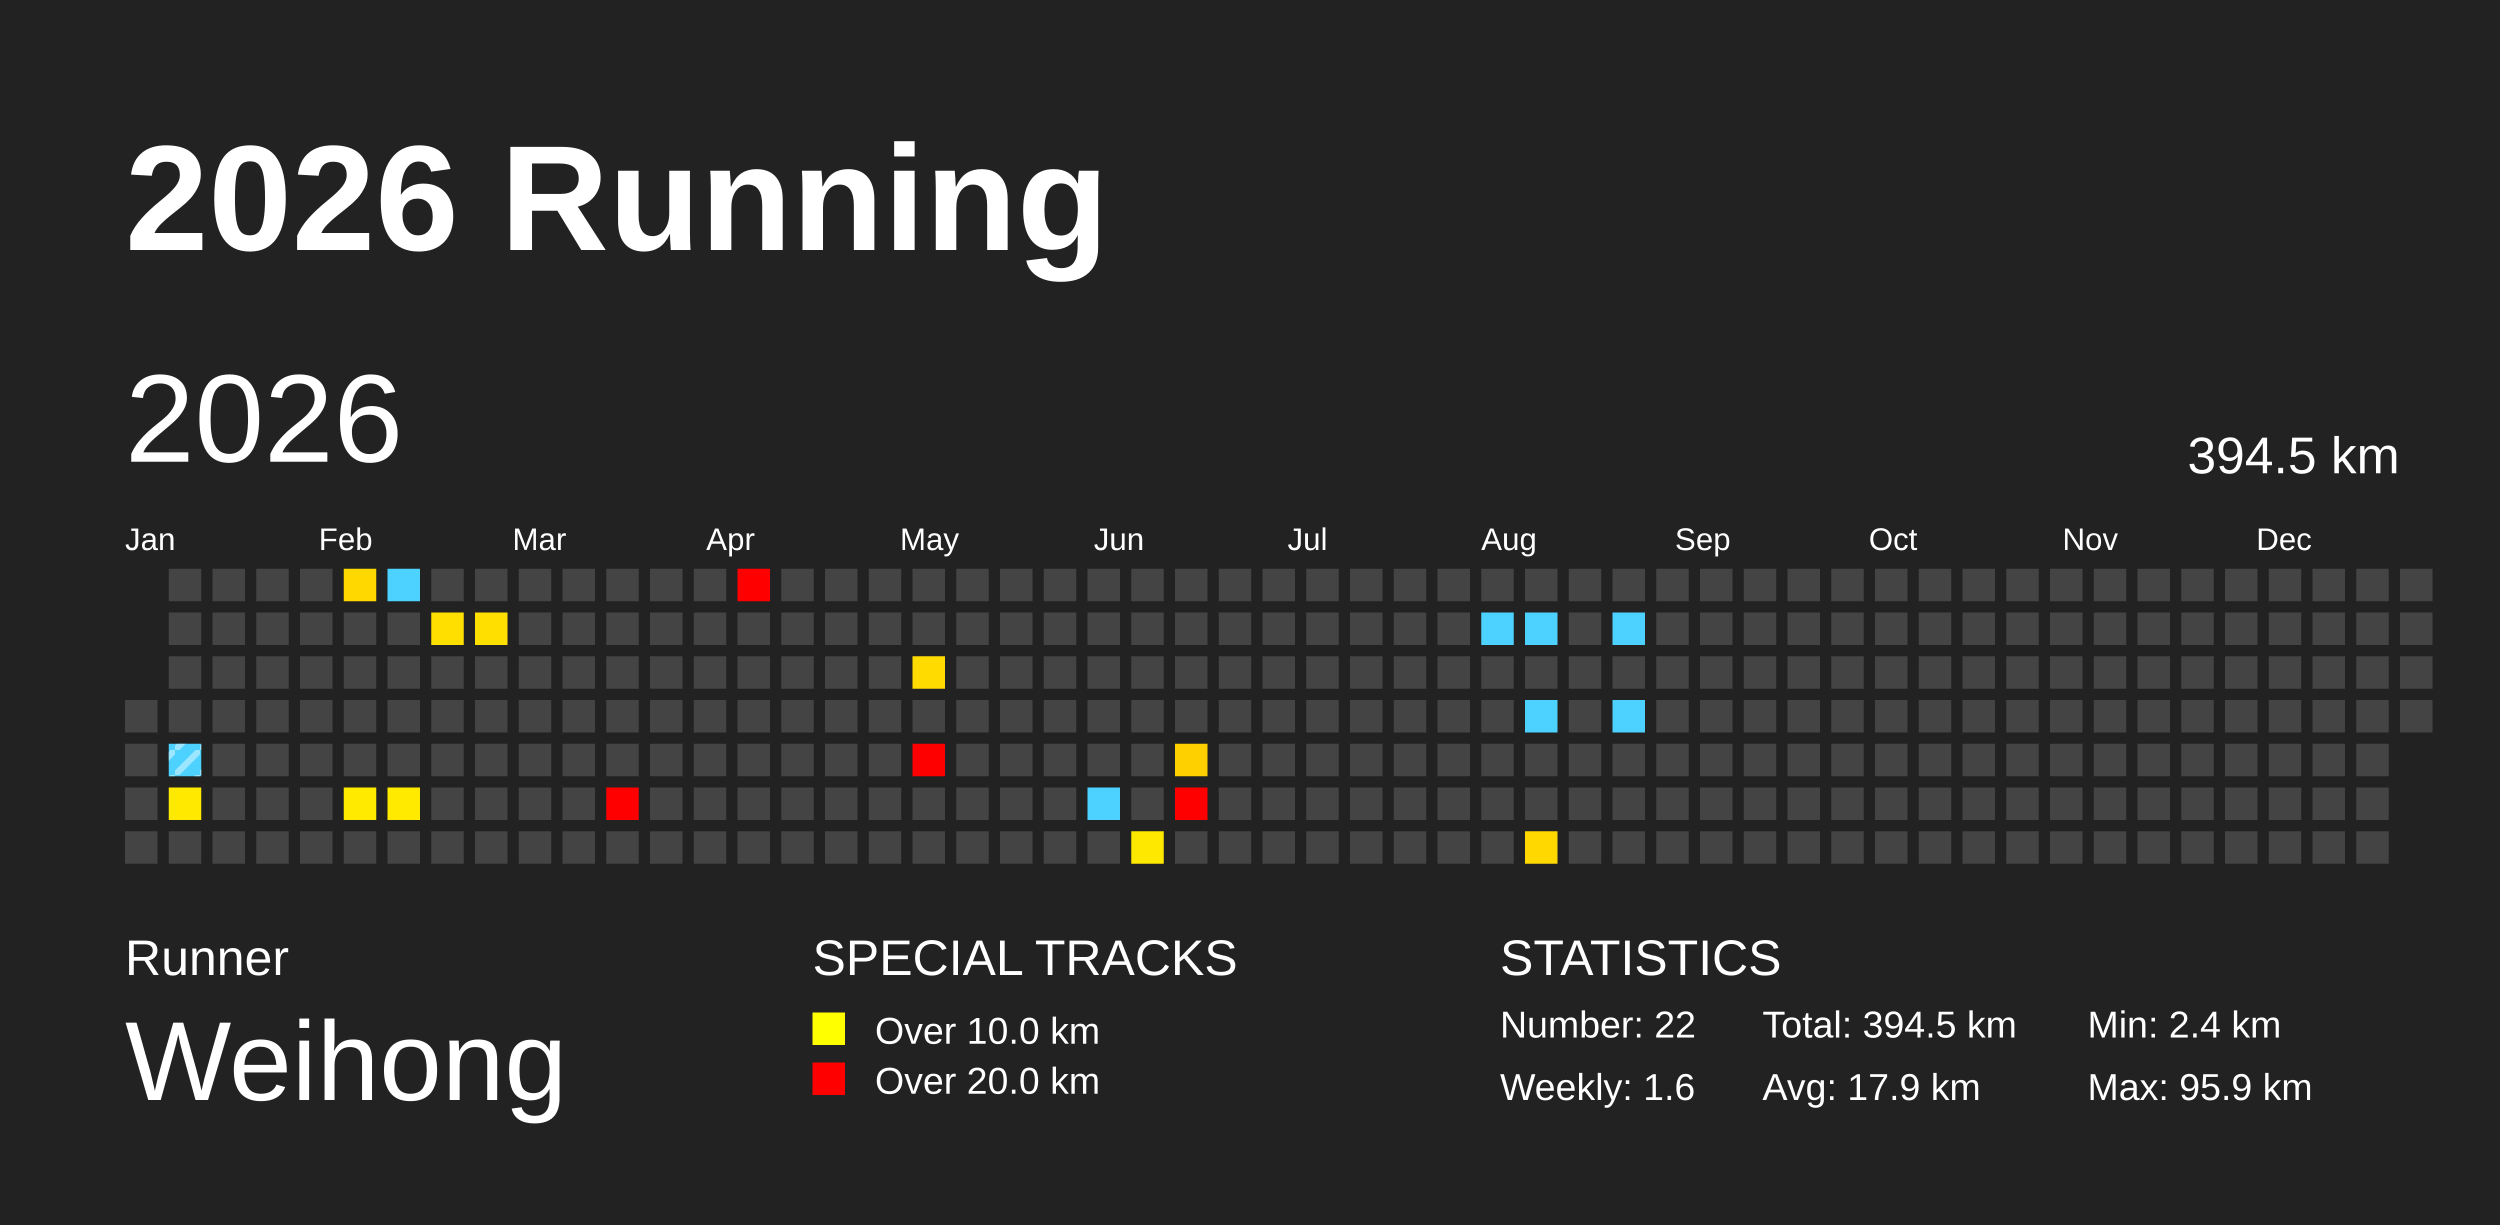
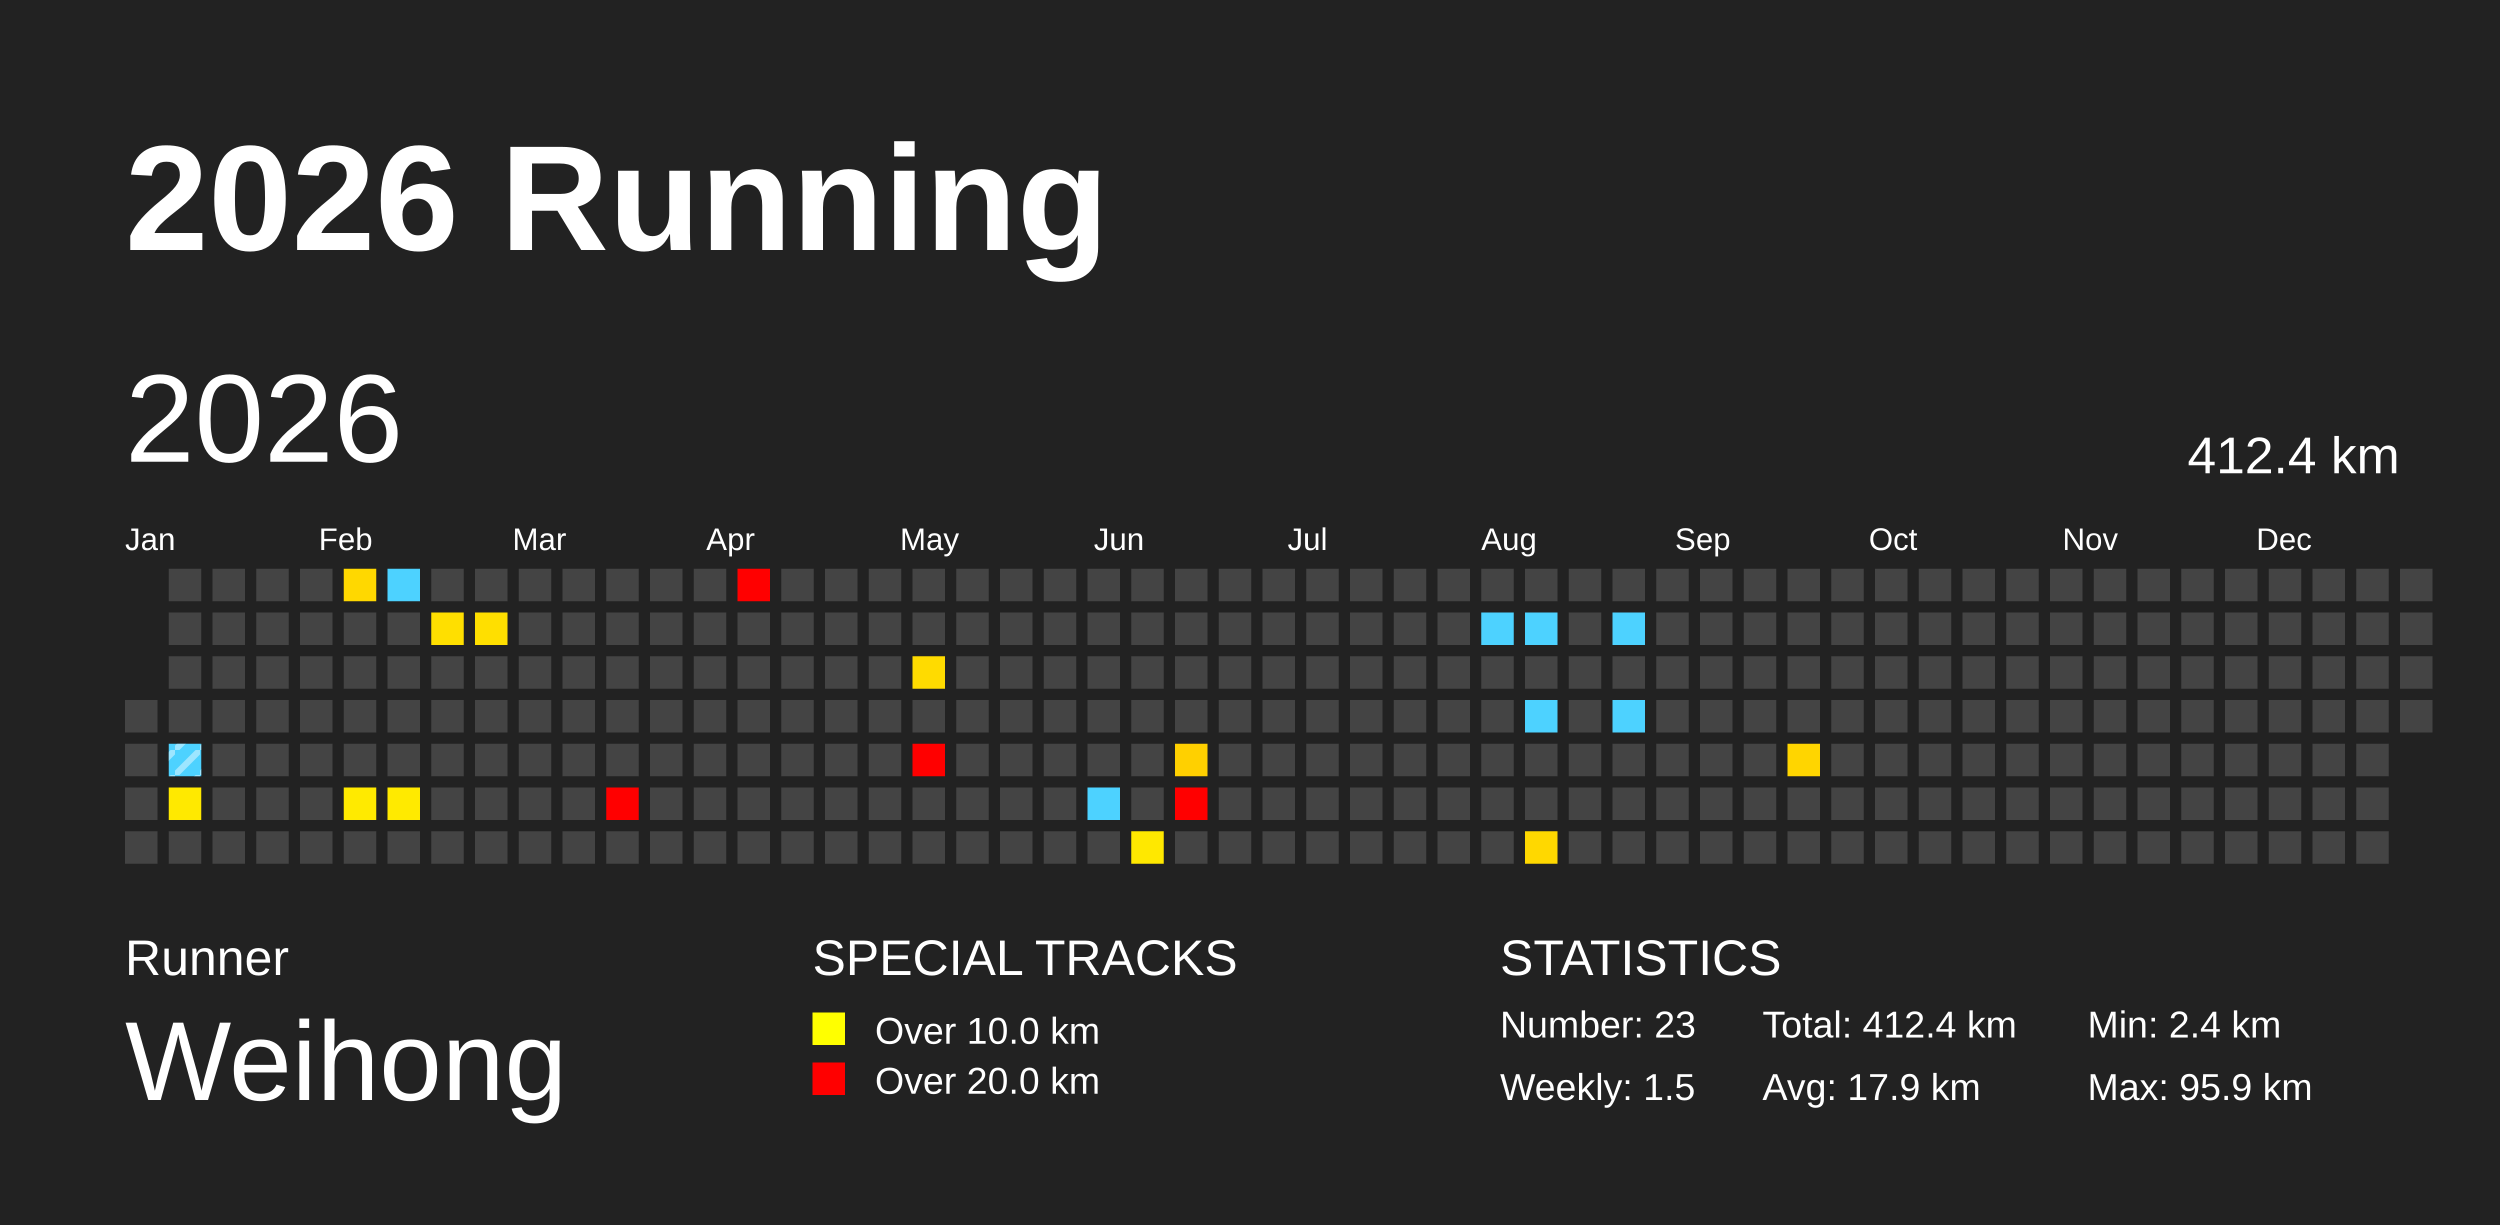
<svg xmlns="http://www.w3.org/2000/svg" baseProfile="full" height="98mm" version="1.1" viewBox="0,0,200,98" width="200mm">
  <defs>
    <pattern height="2" id="indoor-stripe" patternUnits="userSpaceOnUse" width="2">
      <line stroke="white" stroke-opacity="0.45" stroke-width="0.5" x1="0" x2="2" y1="2" y2="0" />
    </pattern>
  </defs>
  <rect fill="#222222" height="98" width="200" x="0" y="0" />
  <text fill="#FFFFFF" style="font-size:12px; font-family:Arial; font-weight:bold;" x="10" y="20">2026 Running</text>
  <text fill="#FFFFFF" style="font-size:4px; font-family:Arial" x="10" y="78">Runner</text>
  <text fill="#FFFFFF" style="font-size:9px; font-family:Arial" x="10" y="88">Weihong</text>
  <text fill="#FFFFFF" style="font-size:4px; font-family:Arial" x="65" y="78">SPECIAL TRACKS</text>
  <rect fill="yellow" height="2.6" width="2.6" x="65" y="81" />
  <text fill="#FFFFFF" style="font-size:3px; font-family:Arial" x="70" y="83.5">Over 10.0 km</text>
  <rect fill="red" height="2.6" width="2.6" x="65" y="85" />
  <text fill="#FFFFFF" style="font-size:3px; font-family:Arial" x="70" y="87.5">Over 20.0 km</text>
  <text fill="#FFFFFF" style="font-size:4px; font-family:Arial" x="120" y="78">STATISTICS</text>
-   <text fill="#FFFFFF" style="font-size:3px; font-family:Arial" x="120" y="83">Number: 22</text>
-   <text fill="#FFFFFF" style="font-size:3px; font-family:Arial" x="120" y="88">Weekly: 1.6</text>
-   <text fill="#FFFFFF" style="font-size:3px; font-family:Arial" x="141" y="83">Total: 394.5 km</text>
+   <text fill="#FFFFFF" style="font-size:3px; font-family:Arial" x="120" y="83">Number: 23</text>
+   <text fill="#FFFFFF" style="font-size:3px; font-family:Arial" x="120" y="88">Weekly: 1.5</text>
+   <text fill="#FFFFFF" style="font-size:3px; font-family:Arial" x="141" y="83">Total: 412.4 km</text>
  <text fill="#FFFFFF" style="font-size:3px; font-family:Arial" x="141" y="88">Avg: 17.9 km</text>
  <text fill="#FFFFFF" style="font-size:3px; font-family:Arial" x="167" y="83">Min: 2.4 km</text>
  <text fill="#FFFFFF" style="font-size:3px; font-family:Arial" x="167" y="88">Max: 95.9 km</text>
  <text dominant-baseline="hanging" fill="#FFFFFF" style="font-size:10.0px; font-family:Arial;" x="10" y="30">2026</text>
-   <text dominant-baseline="hanging" fill="#FFFFFF" style="font-size:4.125px; font-family:Arial;" x="175" y="35">394.5 km</text>
+   <text dominant-baseline="hanging" fill="#FFFFFF" style="font-size:4.125px; font-family:Arial;" x="175" y="35">412.4 km</text>
  <text fill="#FFFFFF" style="font-size:2.5px; font-family:Arial" x="10.0" y="44">Jan</text>
  <text fill="#FFFFFF" style="font-size:2.5px; font-family:Arial" x="25.5" y="44">Feb</text>
  <text fill="#FFFFFF" style="font-size:2.5px; font-family:Arial" x="41.0" y="44">Mar</text>
  <text fill="#FFFFFF" style="font-size:2.5px; font-family:Arial" x="56.5" y="44">Apr</text>
  <text fill="#FFFFFF" style="font-size:2.5px; font-family:Arial" x="72.0" y="44">May</text>
  <text fill="#FFFFFF" style="font-size:2.5px; font-family:Arial" x="87.5" y="44">Jun</text>
  <text fill="#FFFFFF" style="font-size:2.5px; font-family:Arial" x="103.0" y="44">Jul</text>
  <text fill="#FFFFFF" style="font-size:2.5px; font-family:Arial" x="118.5" y="44">Aug</text>
  <text fill="#FFFFFF" style="font-size:2.5px; font-family:Arial" x="134.0" y="44">Sep</text>
  <text fill="#FFFFFF" style="font-size:2.5px; font-family:Arial" x="149.5" y="44">Oct</text>
  <text fill="#FFFFFF" style="font-size:2.5px; font-family:Arial" x="165.0" y="44">Nov</text>
  <text fill="#FFFFFF" style="font-size:2.5px; font-family:Arial" x="180.5" y="44">Dec</text>
  <rect fill="#444444" height="2.6" width="2.6" x="10.0" y="56.0" />
  <rect fill="#444444" height="2.6" width="2.6" x="10.0" y="59.5" />
  <rect fill="#444444" height="2.6" width="2.6" x="10.0" y="63.0" />
  <rect fill="#444444" height="2.6" width="2.6" x="10.0" y="66.5" />
  <rect fill="#444444" height="2.6" width="2.6" x="13.5" y="45.5" />
  <rect fill="#444444" height="2.6" width="2.6" x="13.5" y="49.0" />
  <rect fill="#444444" height="2.6" width="2.6" x="13.5" y="52.5" />
  <rect fill="#444444" height="2.6" width="2.6" x="13.5" y="56.0" />
  <rect fill="#4dd2ff" height="2.6" width="2.6" x="13.5" y="59.5" />
  <rect fill="url(#indoor-stripe)" height="2.6" style="pointer-events: none;" width="2.6" x="13.5" y="59.5" />
  <rect fill="#ffe900" height="2.6" width="2.6" x="13.5" y="63.0" />
  <rect fill="#444444" height="2.6" width="2.6" x="13.5" y="66.5" />
  <rect fill="#444444" height="2.6" width="2.6" x="17.0" y="45.5" />
  <rect fill="#444444" height="2.6" width="2.6" x="17.0" y="49.0" />
  <rect fill="#444444" height="2.6" width="2.6" x="17.0" y="52.5" />
  <rect fill="#444444" height="2.6" width="2.6" x="17.0" y="56.0" />
  <rect fill="#444444" height="2.6" width="2.6" x="17.0" y="59.5" />
  <rect fill="#444444" height="2.6" width="2.6" x="17.0" y="63.0" />
  <rect fill="#444444" height="2.6" width="2.6" x="17.0" y="66.5" />
  <rect fill="#444444" height="2.6" width="2.6" x="20.5" y="45.5" />
  <rect fill="#444444" height="2.6" width="2.6" x="20.5" y="49.0" />
  <rect fill="#444444" height="2.6" width="2.6" x="20.5" y="52.5" />
  <rect fill="#444444" height="2.6" width="2.6" x="20.5" y="56.0" />
  <rect fill="#444444" height="2.6" width="2.6" x="20.5" y="59.5" />
  <rect fill="#444444" height="2.6" width="2.6" x="20.5" y="63.0" />
  <rect fill="#444444" height="2.6" width="2.6" x="20.5" y="66.5" />
  <rect fill="#444444" height="2.6" width="2.6" x="24.0" y="45.5" />
  <rect fill="#444444" height="2.6" width="2.6" x="24.0" y="49.0" />
  <rect fill="#444444" height="2.6" width="2.6" x="24.0" y="52.5" />
  <rect fill="#444444" height="2.6" width="2.6" x="24.0" y="56.0" />
  <rect fill="#444444" height="2.6" width="2.6" x="24.0" y="59.5" />
  <rect fill="#444444" height="2.6" width="2.6" x="24.0" y="63.0" />
  <rect fill="#444444" height="2.6" width="2.6" x="24.0" y="66.5" />
  <rect fill="#ffd800" height="2.6" width="2.6" x="27.5" y="45.5" />
  <rect fill="#444444" height="2.6" width="2.6" x="27.5" y="49.0" />
  <rect fill="#444444" height="2.6" width="2.6" x="27.5" y="52.5" />
  <rect fill="#444444" height="2.6" width="2.6" x="27.5" y="56.0" />
  <rect fill="#444444" height="2.6" width="2.6" x="27.5" y="59.5" />
  <rect fill="#ffea00" height="2.6" width="2.6" x="27.5" y="63.0" />
  <rect fill="#444444" height="2.6" width="2.6" x="27.5" y="66.5" />
  <rect fill="#4dd2ff" height="2.6" width="2.6" x="31.0" y="45.5" />
  <rect fill="#444444" height="2.6" width="2.6" x="31.0" y="49.0" />
  <rect fill="#444444" height="2.6" width="2.6" x="31.0" y="52.5" />
  <rect fill="#444444" height="2.6" width="2.6" x="31.0" y="56.0" />
  <rect fill="#444444" height="2.6" width="2.6" x="31.0" y="59.5" />
  <rect fill="#ffea00" height="2.6" width="2.6" x="31.0" y="63.0" />
  <rect fill="#444444" height="2.6" width="2.6" x="31.0" y="66.5" />
  <rect fill="#444444" height="2.6" width="2.6" x="34.5" y="45.5" />
  <rect fill="#ffdf00" height="2.6" width="2.6" x="34.5" y="49.0" />
  <rect fill="#444444" height="2.6" width="2.6" x="34.5" y="52.5" />
  <rect fill="#444444" height="2.6" width="2.6" x="34.5" y="56.0" />
  <rect fill="#444444" height="2.6" width="2.6" x="34.5" y="59.5" />
  <rect fill="#444444" height="2.6" width="2.6" x="34.5" y="63.0" />
  <rect fill="#444444" height="2.6" width="2.6" x="34.5" y="66.5" />
  <rect fill="#444444" height="2.6" width="2.6" x="38.0" y="45.5" />
  <rect fill="#ffdf00" height="2.6" width="2.6" x="38.0" y="49.0" />
  <rect fill="#444444" height="2.6" width="2.6" x="38.0" y="52.5" />
  <rect fill="#444444" height="2.6" width="2.6" x="38.0" y="56.0" />
  <rect fill="#444444" height="2.6" width="2.6" x="38.0" y="59.5" />
  <rect fill="#444444" height="2.6" width="2.6" x="38.0" y="63.0" />
  <rect fill="#444444" height="2.6" width="2.6" x="38.0" y="66.5" />
  <rect fill="#444444" height="2.6" width="2.6" x="41.5" y="45.5" />
  <rect fill="#444444" height="2.6" width="2.6" x="41.5" y="49.0" />
  <rect fill="#444444" height="2.6" width="2.6" x="41.5" y="52.5" />
  <rect fill="#444444" height="2.6" width="2.6" x="41.5" y="56.0" />
  <rect fill="#444444" height="2.6" width="2.6" x="41.5" y="59.5" />
  <rect fill="#444444" height="2.6" width="2.6" x="41.5" y="63.0" />
  <rect fill="#444444" height="2.6" width="2.6" x="41.5" y="66.5" />
  <rect fill="#444444" height="2.6" width="2.6" x="45.0" y="45.5" />
  <rect fill="#444444" height="2.6" width="2.6" x="45.0" y="49.0" />
  <rect fill="#444444" height="2.6" width="2.6" x="45.0" y="52.5" />
  <rect fill="#444444" height="2.6" width="2.6" x="45.0" y="56.0" />
  <rect fill="#444444" height="2.6" width="2.6" x="45.0" y="59.5" />
  <rect fill="#444444" height="2.6" width="2.6" x="45.0" y="63.0" />
  <rect fill="#444444" height="2.6" width="2.6" x="45.0" y="66.5" />
  <rect fill="#444444" height="2.6" width="2.6" x="48.5" y="45.5" />
  <rect fill="#444444" height="2.6" width="2.6" x="48.5" y="49.0" />
  <rect fill="#444444" height="2.6" width="2.6" x="48.5" y="52.5" />
  <rect fill="#444444" height="2.6" width="2.6" x="48.5" y="56.0" />
  <rect fill="#444444" height="2.6" width="2.6" x="48.5" y="59.5" />
  <rect fill="red" height="2.6" width="2.6" x="48.5" y="63.0" />
  <rect fill="#444444" height="2.6" width="2.6" x="48.5" y="66.5" />
  <rect fill="#444444" height="2.6" width="2.6" x="52.0" y="45.5" />
  <rect fill="#444444" height="2.6" width="2.6" x="52.0" y="49.0" />
  <rect fill="#444444" height="2.6" width="2.6" x="52.0" y="52.5" />
  <rect fill="#444444" height="2.6" width="2.6" x="52.0" y="56.0" />
  <rect fill="#444444" height="2.6" width="2.6" x="52.0" y="59.5" />
  <rect fill="#444444" height="2.6" width="2.6" x="52.0" y="63.0" />
  <rect fill="#444444" height="2.6" width="2.6" x="52.0" y="66.5" />
  <rect fill="#444444" height="2.6" width="2.6" x="55.5" y="45.5" />
  <rect fill="#444444" height="2.6" width="2.6" x="55.5" y="49.0" />
  <rect fill="#444444" height="2.6" width="2.6" x="55.5" y="52.5" />
  <rect fill="#444444" height="2.6" width="2.6" x="55.5" y="56.0" />
  <rect fill="#444444" height="2.6" width="2.6" x="55.5" y="59.5" />
  <rect fill="#444444" height="2.6" width="2.6" x="55.5" y="63.0" />
  <rect fill="#444444" height="2.6" width="2.6" x="55.5" y="66.5" />
  <rect fill="red" height="2.6" width="2.6" x="59.0" y="45.5" />
  <rect fill="#444444" height="2.6" width="2.6" x="59.0" y="49.0" />
  <rect fill="#444444" height="2.6" width="2.6" x="59.0" y="52.5" />
  <rect fill="#444444" height="2.6" width="2.6" x="59.0" y="56.0" />
  <rect fill="#444444" height="2.6" width="2.6" x="59.0" y="59.5" />
  <rect fill="#444444" height="2.6" width="2.6" x="59.0" y="63.0" />
  <rect fill="#444444" height="2.6" width="2.6" x="59.0" y="66.5" />
  <rect fill="#444444" height="2.6" width="2.6" x="62.5" y="45.5" />
  <rect fill="#444444" height="2.6" width="2.6" x="62.5" y="49.0" />
  <rect fill="#444444" height="2.6" width="2.6" x="62.5" y="52.5" />
  <rect fill="#444444" height="2.6" width="2.6" x="62.5" y="56.0" />
  <rect fill="#444444" height="2.6" width="2.6" x="62.5" y="59.5" />
  <rect fill="#444444" height="2.6" width="2.6" x="62.5" y="63.0" />
  <rect fill="#444444" height="2.6" width="2.6" x="62.5" y="66.5" />
  <rect fill="#444444" height="2.6" width="2.6" x="66.0" y="45.5" />
  <rect fill="#444444" height="2.6" width="2.6" x="66.0" y="49.0" />
  <rect fill="#444444" height="2.6" width="2.6" x="66.0" y="52.5" />
  <rect fill="#444444" height="2.6" width="2.6" x="66.0" y="56.0" />
  <rect fill="#444444" height="2.6" width="2.6" x="66.0" y="59.5" />
  <rect fill="#444444" height="2.6" width="2.6" x="66.0" y="63.0" />
  <rect fill="#444444" height="2.6" width="2.6" x="66.0" y="66.5" />
  <rect fill="#444444" height="2.6" width="2.6" x="69.5" y="45.5" />
  <rect fill="#444444" height="2.6" width="2.6" x="69.5" y="49.0" />
  <rect fill="#444444" height="2.6" width="2.6" x="69.5" y="52.5" />
  <rect fill="#444444" height="2.6" width="2.6" x="69.5" y="56.0" />
  <rect fill="#444444" height="2.6" width="2.6" x="69.5" y="59.5" />
  <rect fill="#444444" height="2.6" width="2.6" x="69.5" y="63.0" />
  <rect fill="#444444" height="2.6" width="2.6" x="69.5" y="66.5" />
  <rect fill="#444444" height="2.6" width="2.6" x="73.0" y="45.5" />
  <rect fill="#444444" height="2.6" width="2.6" x="73.0" y="49.0" />
  <rect fill="#ffdb00" height="2.6" width="2.6" x="73.0" y="52.5" />
  <rect fill="#444444" height="2.6" width="2.6" x="73.0" y="56.0" />
  <rect fill="red" height="2.6" width="2.6" x="73.0" y="59.5" />
  <rect fill="#444444" height="2.6" width="2.6" x="73.0" y="63.0" />
  <rect fill="#444444" height="2.6" width="2.6" x="73.0" y="66.5" />
  <rect fill="#444444" height="2.6" width="2.6" x="76.5" y="45.5" />
  <rect fill="#444444" height="2.6" width="2.6" x="76.5" y="49.0" />
  <rect fill="#444444" height="2.6" width="2.6" x="76.5" y="52.5" />
  <rect fill="#444444" height="2.6" width="2.6" x="76.5" y="56.0" />
  <rect fill="#444444" height="2.6" width="2.6" x="76.5" y="59.5" />
  <rect fill="#444444" height="2.6" width="2.6" x="76.5" y="63.0" />
  <rect fill="#444444" height="2.6" width="2.6" x="76.5" y="66.5" />
  <rect fill="#444444" height="2.6" width="2.6" x="80.0" y="45.5" />
  <rect fill="#444444" height="2.6" width="2.6" x="80.0" y="49.0" />
  <rect fill="#444444" height="2.6" width="2.6" x="80.0" y="52.5" />
  <rect fill="#444444" height="2.6" width="2.6" x="80.0" y="56.0" />
  <rect fill="#444444" height="2.6" width="2.6" x="80.0" y="59.5" />
  <rect fill="#444444" height="2.6" width="2.6" x="80.0" y="63.0" />
  <rect fill="#444444" height="2.6" width="2.6" x="80.0" y="66.5" />
  <rect fill="#444444" height="2.6" width="2.6" x="83.5" y="45.5" />
  <rect fill="#444444" height="2.6" width="2.6" x="83.5" y="49.0" />
  <rect fill="#444444" height="2.6" width="2.6" x="83.5" y="52.5" />
  <rect fill="#444444" height="2.6" width="2.6" x="83.5" y="56.0" />
  <rect fill="#444444" height="2.6" width="2.6" x="83.5" y="59.5" />
  <rect fill="#444444" height="2.6" width="2.6" x="83.5" y="63.0" />
  <rect fill="#444444" height="2.6" width="2.6" x="83.5" y="66.5" />
  <rect fill="#444444" height="2.6" width="2.6" x="87.0" y="45.5" />
  <rect fill="#444444" height="2.6" width="2.6" x="87.0" y="49.0" />
  <rect fill="#444444" height="2.6" width="2.6" x="87.0" y="52.5" />
  <rect fill="#444444" height="2.6" width="2.6" x="87.0" y="56.0" />
  <rect fill="#444444" height="2.6" width="2.6" x="87.0" y="59.5" />
  <rect fill="#4dd2ff" height="2.6" width="2.6" x="87.0" y="63.0" />
  <rect fill="#444444" height="2.6" width="2.6" x="87.0" y="66.5" />
  <rect fill="#444444" height="2.6" width="2.6" x="90.5" y="45.5" />
  <rect fill="#444444" height="2.6" width="2.6" x="90.5" y="49.0" />
  <rect fill="#444444" height="2.6" width="2.6" x="90.5" y="52.5" />
  <rect fill="#444444" height="2.6" width="2.6" x="90.5" y="56.0" />
  <rect fill="#444444" height="2.6" width="2.6" x="90.5" y="59.5" />
  <rect fill="#444444" height="2.6" width="2.6" x="90.5" y="63.0" />
  <rect fill="#ffe800" height="2.6" width="2.6" x="90.5" y="66.5" />
  <rect fill="#444444" height="2.6" width="2.6" x="94.0" y="45.5" />
  <rect fill="#444444" height="2.6" width="2.6" x="94.0" y="49.0" />
  <rect fill="#444444" height="2.6" width="2.6" x="94.0" y="52.5" />
  <rect fill="#444444" height="2.6" width="2.6" x="94.0" y="56.0" />
  <rect fill="#ffd000" height="2.6" width="2.6" x="94.0" y="59.5" />
  <rect fill="red" height="2.6" width="2.6" x="94.0" y="63.0" />
  <rect fill="#444444" height="2.6" width="2.6" x="94.0" y="66.5" />
  <rect fill="#444444" height="2.6" width="2.6" x="97.5" y="45.5" />
  <rect fill="#444444" height="2.6" width="2.6" x="97.5" y="49.0" />
  <rect fill="#444444" height="2.6" width="2.6" x="97.5" y="52.5" />
  <rect fill="#444444" height="2.6" width="2.6" x="97.5" y="56.0" />
  <rect fill="#444444" height="2.6" width="2.6" x="97.5" y="59.5" />
  <rect fill="#444444" height="2.6" width="2.6" x="97.5" y="63.0" />
  <rect fill="#444444" height="2.6" width="2.6" x="97.5" y="66.5" />
  <rect fill="#444444" height="2.6" width="2.6" x="101.0" y="45.5" />
  <rect fill="#444444" height="2.6" width="2.6" x="101.0" y="49.0" />
  <rect fill="#444444" height="2.6" width="2.6" x="101.0" y="52.5" />
  <rect fill="#444444" height="2.6" width="2.6" x="101.0" y="56.0" />
  <rect fill="#444444" height="2.6" width="2.6" x="101.0" y="59.5" />
  <rect fill="#444444" height="2.6" width="2.6" x="101.0" y="63.0" />
  <rect fill="#444444" height="2.6" width="2.6" x="101.0" y="66.5" />
  <rect fill="#444444" height="2.6" width="2.6" x="104.5" y="45.5" />
  <rect fill="#444444" height="2.6" width="2.6" x="104.5" y="49.0" />
  <rect fill="#444444" height="2.6" width="2.6" x="104.5" y="52.5" />
  <rect fill="#444444" height="2.6" width="2.6" x="104.5" y="56.0" />
  <rect fill="#444444" height="2.6" width="2.6" x="104.5" y="59.5" />
  <rect fill="#444444" height="2.6" width="2.6" x="104.5" y="63.0" />
  <rect fill="#444444" height="2.6" width="2.6" x="104.5" y="66.5" />
  <rect fill="#444444" height="2.6" width="2.6" x="108.0" y="45.5" />
  <rect fill="#444444" height="2.6" width="2.6" x="108.0" y="49.0" />
  <rect fill="#444444" height="2.6" width="2.6" x="108.0" y="52.5" />
  <rect fill="#444444" height="2.6" width="2.6" x="108.0" y="56.0" />
  <rect fill="#444444" height="2.6" width="2.6" x="108.0" y="59.5" />
  <rect fill="#444444" height="2.6" width="2.6" x="108.0" y="63.0" />
  <rect fill="#444444" height="2.6" width="2.6" x="108.0" y="66.5" />
  <rect fill="#444444" height="2.6" width="2.6" x="111.5" y="45.5" />
  <rect fill="#444444" height="2.6" width="2.6" x="111.5" y="49.0" />
  <rect fill="#444444" height="2.6" width="2.6" x="111.5" y="52.5" />
  <rect fill="#444444" height="2.6" width="2.6" x="111.5" y="56.0" />
  <rect fill="#444444" height="2.6" width="2.6" x="111.5" y="59.5" />
  <rect fill="#444444" height="2.6" width="2.6" x="111.5" y="63.0" />
  <rect fill="#444444" height="2.6" width="2.6" x="111.5" y="66.5" />
  <rect fill="#444444" height="2.6" width="2.6" x="115.0" y="45.5" />
  <rect fill="#444444" height="2.6" width="2.6" x="115.0" y="49.0" />
  <rect fill="#444444" height="2.6" width="2.6" x="115.0" y="52.5" />
  <rect fill="#444444" height="2.6" width="2.6" x="115.0" y="56.0" />
  <rect fill="#444444" height="2.6" width="2.6" x="115.0" y="59.5" />
  <rect fill="#444444" height="2.6" width="2.6" x="115.0" y="63.0" />
  <rect fill="#444444" height="2.6" width="2.6" x="115.0" y="66.5" />
  <rect fill="#444444" height="2.6" width="2.6" x="118.5" y="45.5" />
  <rect fill="#4dd2ff" height="2.6" width="2.6" x="118.5" y="49.0" />
  <rect fill="#444444" height="2.6" width="2.6" x="118.5" y="52.5" />
  <rect fill="#444444" height="2.6" width="2.6" x="118.5" y="56.0" />
  <rect fill="#444444" height="2.6" width="2.6" x="118.5" y="59.5" />
  <rect fill="#444444" height="2.6" width="2.6" x="118.5" y="63.0" />
  <rect fill="#444444" height="2.6" width="2.6" x="118.5" y="66.5" />
  <rect fill="#444444" height="2.6" width="2.6" x="122.0" y="45.5" />
  <rect fill="#4dd2ff" height="2.6" width="2.6" x="122.0" y="49.0" />
  <rect fill="#444444" height="2.6" width="2.6" x="122.0" y="52.5" />
  <rect fill="#4dd2ff" height="2.6" width="2.6" x="122.0" y="56.0" />
  <rect fill="#444444" height="2.6" width="2.6" x="122.0" y="59.5" />
  <rect fill="#444444" height="2.6" width="2.6" x="122.0" y="63.0" />
  <rect fill="#ffd800" height="2.6" width="2.6" x="122.0" y="66.5" />
  <rect fill="#444444" height="2.6" width="2.6" x="125.5" y="45.5" />
  <rect fill="#444444" height="2.6" width="2.6" x="125.5" y="49.0" />
  <rect fill="#444444" height="2.6" width="2.6" x="125.5" y="52.5" />
  <rect fill="#444444" height="2.6" width="2.6" x="125.5" y="56.0" />
  <rect fill="#444444" height="2.6" width="2.6" x="125.5" y="59.5" />
  <rect fill="#444444" height="2.6" width="2.6" x="125.5" y="63.0" />
  <rect fill="#444444" height="2.6" width="2.6" x="125.5" y="66.5" />
  <rect fill="#444444" height="2.6" width="2.6" x="129.0" y="45.5" />
  <rect fill="#4dd2ff" height="2.6" width="2.6" x="129.0" y="49.0" />
  <rect fill="#444444" height="2.6" width="2.6" x="129.0" y="52.5" />
  <rect fill="#4dd2ff" height="2.6" width="2.6" x="129.0" y="56.0" />
  <rect fill="#444444" height="2.6" width="2.6" x="129.0" y="59.5" />
  <rect fill="#444444" height="2.6" width="2.6" x="129.0" y="63.0" />
  <rect fill="#444444" height="2.6" width="2.6" x="129.0" y="66.5" />
  <rect fill="#444444" height="2.6" width="2.6" x="132.5" y="45.5" />
  <rect fill="#444444" height="2.6" width="2.6" x="132.5" y="49.0" />
  <rect fill="#444444" height="2.6" width="2.6" x="132.5" y="52.5" />
  <rect fill="#444444" height="2.6" width="2.6" x="132.5" y="56.0" />
  <rect fill="#444444" height="2.6" width="2.6" x="132.5" y="59.5" />
  <rect fill="#444444" height="2.6" width="2.6" x="132.5" y="63.0" />
  <rect fill="#444444" height="2.6" width="2.6" x="132.5" y="66.5" />
  <rect fill="#444444" height="2.6" width="2.6" x="136.0" y="45.5" />
  <rect fill="#444444" height="2.6" width="2.6" x="136.0" y="49.0" />
  <rect fill="#444444" height="2.6" width="2.6" x="136.0" y="52.5" />
  <rect fill="#444444" height="2.6" width="2.6" x="136.0" y="56.0" />
  <rect fill="#444444" height="2.6" width="2.6" x="136.0" y="59.5" />
  <rect fill="#444444" height="2.6" width="2.6" x="136.0" y="63.0" />
  <rect fill="#444444" height="2.6" width="2.6" x="136.0" y="66.5" />
  <rect fill="#444444" height="2.6" width="2.6" x="139.5" y="45.5" />
  <rect fill="#444444" height="2.6" width="2.6" x="139.5" y="49.0" />
  <rect fill="#444444" height="2.6" width="2.6" x="139.5" y="52.5" />
  <rect fill="#444444" height="2.6" width="2.6" x="139.5" y="56.0" />
  <rect fill="#444444" height="2.6" width="2.6" x="139.5" y="59.5" />
  <rect fill="#444444" height="2.6" width="2.6" x="139.5" y="63.0" />
  <rect fill="#444444" height="2.6" width="2.6" x="139.5" y="66.5" />
  <rect fill="#444444" height="2.6" width="2.6" x="143.0" y="45.5" />
  <rect fill="#444444" height="2.6" width="2.6" x="143.0" y="49.0" />
  <rect fill="#444444" height="2.6" width="2.6" x="143.0" y="52.5" />
  <rect fill="#444444" height="2.6" width="2.6" x="143.0" y="56.0" />
-   <rect fill="#444444" height="2.6" width="2.6" x="143.0" y="59.5" />
+   <rect fill="#ffd500" height="2.6" width="2.6" x="143.0" y="59.5" />
  <rect fill="#444444" height="2.6" width="2.6" x="143.0" y="63.0" />
  <rect fill="#444444" height="2.6" width="2.6" x="143.0" y="66.5" />
  <rect fill="#444444" height="2.6" width="2.6" x="146.5" y="45.5" />
  <rect fill="#444444" height="2.6" width="2.6" x="146.5" y="49.0" />
  <rect fill="#444444" height="2.6" width="2.6" x="146.5" y="52.5" />
  <rect fill="#444444" height="2.6" width="2.6" x="146.5" y="56.0" />
  <rect fill="#444444" height="2.6" width="2.6" x="146.5" y="59.5" />
  <rect fill="#444444" height="2.6" width="2.6" x="146.5" y="63.0" />
  <rect fill="#444444" height="2.6" width="2.6" x="146.5" y="66.5" />
  <rect fill="#444444" height="2.6" width="2.6" x="150.0" y="45.5" />
  <rect fill="#444444" height="2.6" width="2.6" x="150.0" y="49.0" />
  <rect fill="#444444" height="2.6" width="2.6" x="150.0" y="52.5" />
  <rect fill="#444444" height="2.6" width="2.6" x="150.0" y="56.0" />
  <rect fill="#444444" height="2.6" width="2.6" x="150.0" y="59.5" />
  <rect fill="#444444" height="2.6" width="2.6" x="150.0" y="63.0" />
  <rect fill="#444444" height="2.6" width="2.6" x="150.0" y="66.5" />
  <rect fill="#444444" height="2.6" width="2.6" x="153.5" y="45.5" />
  <rect fill="#444444" height="2.6" width="2.6" x="153.5" y="49.0" />
  <rect fill="#444444" height="2.6" width="2.6" x="153.5" y="52.5" />
  <rect fill="#444444" height="2.6" width="2.6" x="153.5" y="56.0" />
  <rect fill="#444444" height="2.6" width="2.6" x="153.5" y="59.5" />
  <rect fill="#444444" height="2.6" width="2.6" x="153.5" y="63.0" />
  <rect fill="#444444" height="2.6" width="2.6" x="153.5" y="66.5" />
  <rect fill="#444444" height="2.6" width="2.6" x="157.0" y="45.5" />
  <rect fill="#444444" height="2.6" width="2.6" x="157.0" y="49.0" />
  <rect fill="#444444" height="2.6" width="2.6" x="157.0" y="52.5" />
  <rect fill="#444444" height="2.6" width="2.6" x="157.0" y="56.0" />
  <rect fill="#444444" height="2.6" width="2.6" x="157.0" y="59.5" />
  <rect fill="#444444" height="2.6" width="2.6" x="157.0" y="63.0" />
  <rect fill="#444444" height="2.6" width="2.6" x="157.0" y="66.5" />
  <rect fill="#444444" height="2.6" width="2.6" x="160.5" y="45.5" />
  <rect fill="#444444" height="2.6" width="2.6" x="160.5" y="49.0" />
  <rect fill="#444444" height="2.6" width="2.6" x="160.5" y="52.5" />
  <rect fill="#444444" height="2.6" width="2.6" x="160.5" y="56.0" />
  <rect fill="#444444" height="2.6" width="2.6" x="160.5" y="59.5" />
  <rect fill="#444444" height="2.6" width="2.6" x="160.5" y="63.0" />
  <rect fill="#444444" height="2.6" width="2.6" x="160.5" y="66.5" />
  <rect fill="#444444" height="2.6" width="2.6" x="164.0" y="45.5" />
  <rect fill="#444444" height="2.6" width="2.6" x="164.0" y="49.0" />
  <rect fill="#444444" height="2.6" width="2.6" x="164.0" y="52.5" />
  <rect fill="#444444" height="2.6" width="2.6" x="164.0" y="56.0" />
  <rect fill="#444444" height="2.6" width="2.6" x="164.0" y="59.5" />
  <rect fill="#444444" height="2.6" width="2.6" x="164.0" y="63.0" />
  <rect fill="#444444" height="2.6" width="2.6" x="164.0" y="66.5" />
  <rect fill="#444444" height="2.6" width="2.6" x="167.5" y="45.5" />
  <rect fill="#444444" height="2.6" width="2.6" x="167.5" y="49.0" />
  <rect fill="#444444" height="2.6" width="2.6" x="167.5" y="52.5" />
  <rect fill="#444444" height="2.6" width="2.6" x="167.5" y="56.0" />
  <rect fill="#444444" height="2.6" width="2.6" x="167.5" y="59.5" />
  <rect fill="#444444" height="2.6" width="2.6" x="167.5" y="63.0" />
  <rect fill="#444444" height="2.6" width="2.6" x="167.5" y="66.5" />
  <rect fill="#444444" height="2.6" width="2.6" x="171.0" y="45.5" />
  <rect fill="#444444" height="2.6" width="2.6" x="171.0" y="49.0" />
  <rect fill="#444444" height="2.6" width="2.6" x="171.0" y="52.5" />
  <rect fill="#444444" height="2.6" width="2.6" x="171.0" y="56.0" />
  <rect fill="#444444" height="2.6" width="2.6" x="171.0" y="59.5" />
  <rect fill="#444444" height="2.6" width="2.6" x="171.0" y="63.0" />
  <rect fill="#444444" height="2.6" width="2.6" x="171.0" y="66.5" />
  <rect fill="#444444" height="2.6" width="2.6" x="174.5" y="45.5" />
  <rect fill="#444444" height="2.6" width="2.6" x="174.5" y="49.0" />
  <rect fill="#444444" height="2.6" width="2.6" x="174.5" y="52.5" />
  <rect fill="#444444" height="2.6" width="2.6" x="174.5" y="56.0" />
  <rect fill="#444444" height="2.6" width="2.6" x="174.5" y="59.5" />
  <rect fill="#444444" height="2.6" width="2.6" x="174.5" y="63.0" />
  <rect fill="#444444" height="2.6" width="2.6" x="174.5" y="66.5" />
  <rect fill="#444444" height="2.6" width="2.6" x="178.0" y="45.5" />
  <rect fill="#444444" height="2.6" width="2.6" x="178.0" y="49.0" />
  <rect fill="#444444" height="2.6" width="2.6" x="178.0" y="52.5" />
  <rect fill="#444444" height="2.6" width="2.6" x="178.0" y="56.0" />
  <rect fill="#444444" height="2.6" width="2.6" x="178.0" y="59.5" />
  <rect fill="#444444" height="2.6" width="2.6" x="178.0" y="63.0" />
  <rect fill="#444444" height="2.6" width="2.6" x="178.0" y="66.5" />
  <rect fill="#444444" height="2.6" width="2.6" x="181.5" y="45.5" />
  <rect fill="#444444" height="2.6" width="2.6" x="181.5" y="49.0" />
  <rect fill="#444444" height="2.6" width="2.6" x="181.5" y="52.5" />
  <rect fill="#444444" height="2.6" width="2.6" x="181.5" y="56.0" />
  <rect fill="#444444" height="2.6" width="2.6" x="181.5" y="59.5" />
  <rect fill="#444444" height="2.6" width="2.6" x="181.5" y="63.0" />
  <rect fill="#444444" height="2.6" width="2.6" x="181.5" y="66.5" />
  <rect fill="#444444" height="2.6" width="2.6" x="185.0" y="45.5" />
  <rect fill="#444444" height="2.6" width="2.6" x="185.0" y="49.0" />
  <rect fill="#444444" height="2.6" width="2.6" x="185.0" y="52.5" />
  <rect fill="#444444" height="2.6" width="2.6" x="185.0" y="56.0" />
  <rect fill="#444444" height="2.6" width="2.6" x="185.0" y="59.5" />
  <rect fill="#444444" height="2.6" width="2.6" x="185.0" y="63.0" />
  <rect fill="#444444" height="2.6" width="2.6" x="185.0" y="66.5" />
  <rect fill="#444444" height="2.6" width="2.6" x="188.5" y="45.5" />
  <rect fill="#444444" height="2.6" width="2.6" x="188.5" y="49.0" />
  <rect fill="#444444" height="2.6" width="2.6" x="188.5" y="52.5" />
  <rect fill="#444444" height="2.6" width="2.6" x="188.5" y="56.0" />
  <rect fill="#444444" height="2.6" width="2.6" x="188.5" y="59.5" />
  <rect fill="#444444" height="2.6" width="2.6" x="188.5" y="63.0" />
  <rect fill="#444444" height="2.6" width="2.6" x="188.5" y="66.5" />
  <rect fill="#444444" height="2.6" width="2.6" x="192.0" y="45.5" />
  <rect fill="#444444" height="2.6" width="2.6" x="192.0" y="49.0" />
  <rect fill="#444444" height="2.6" width="2.6" x="192.0" y="52.5" />
  <rect fill="#444444" height="2.6" width="2.6" x="192.0" y="56.0" />
</svg>
